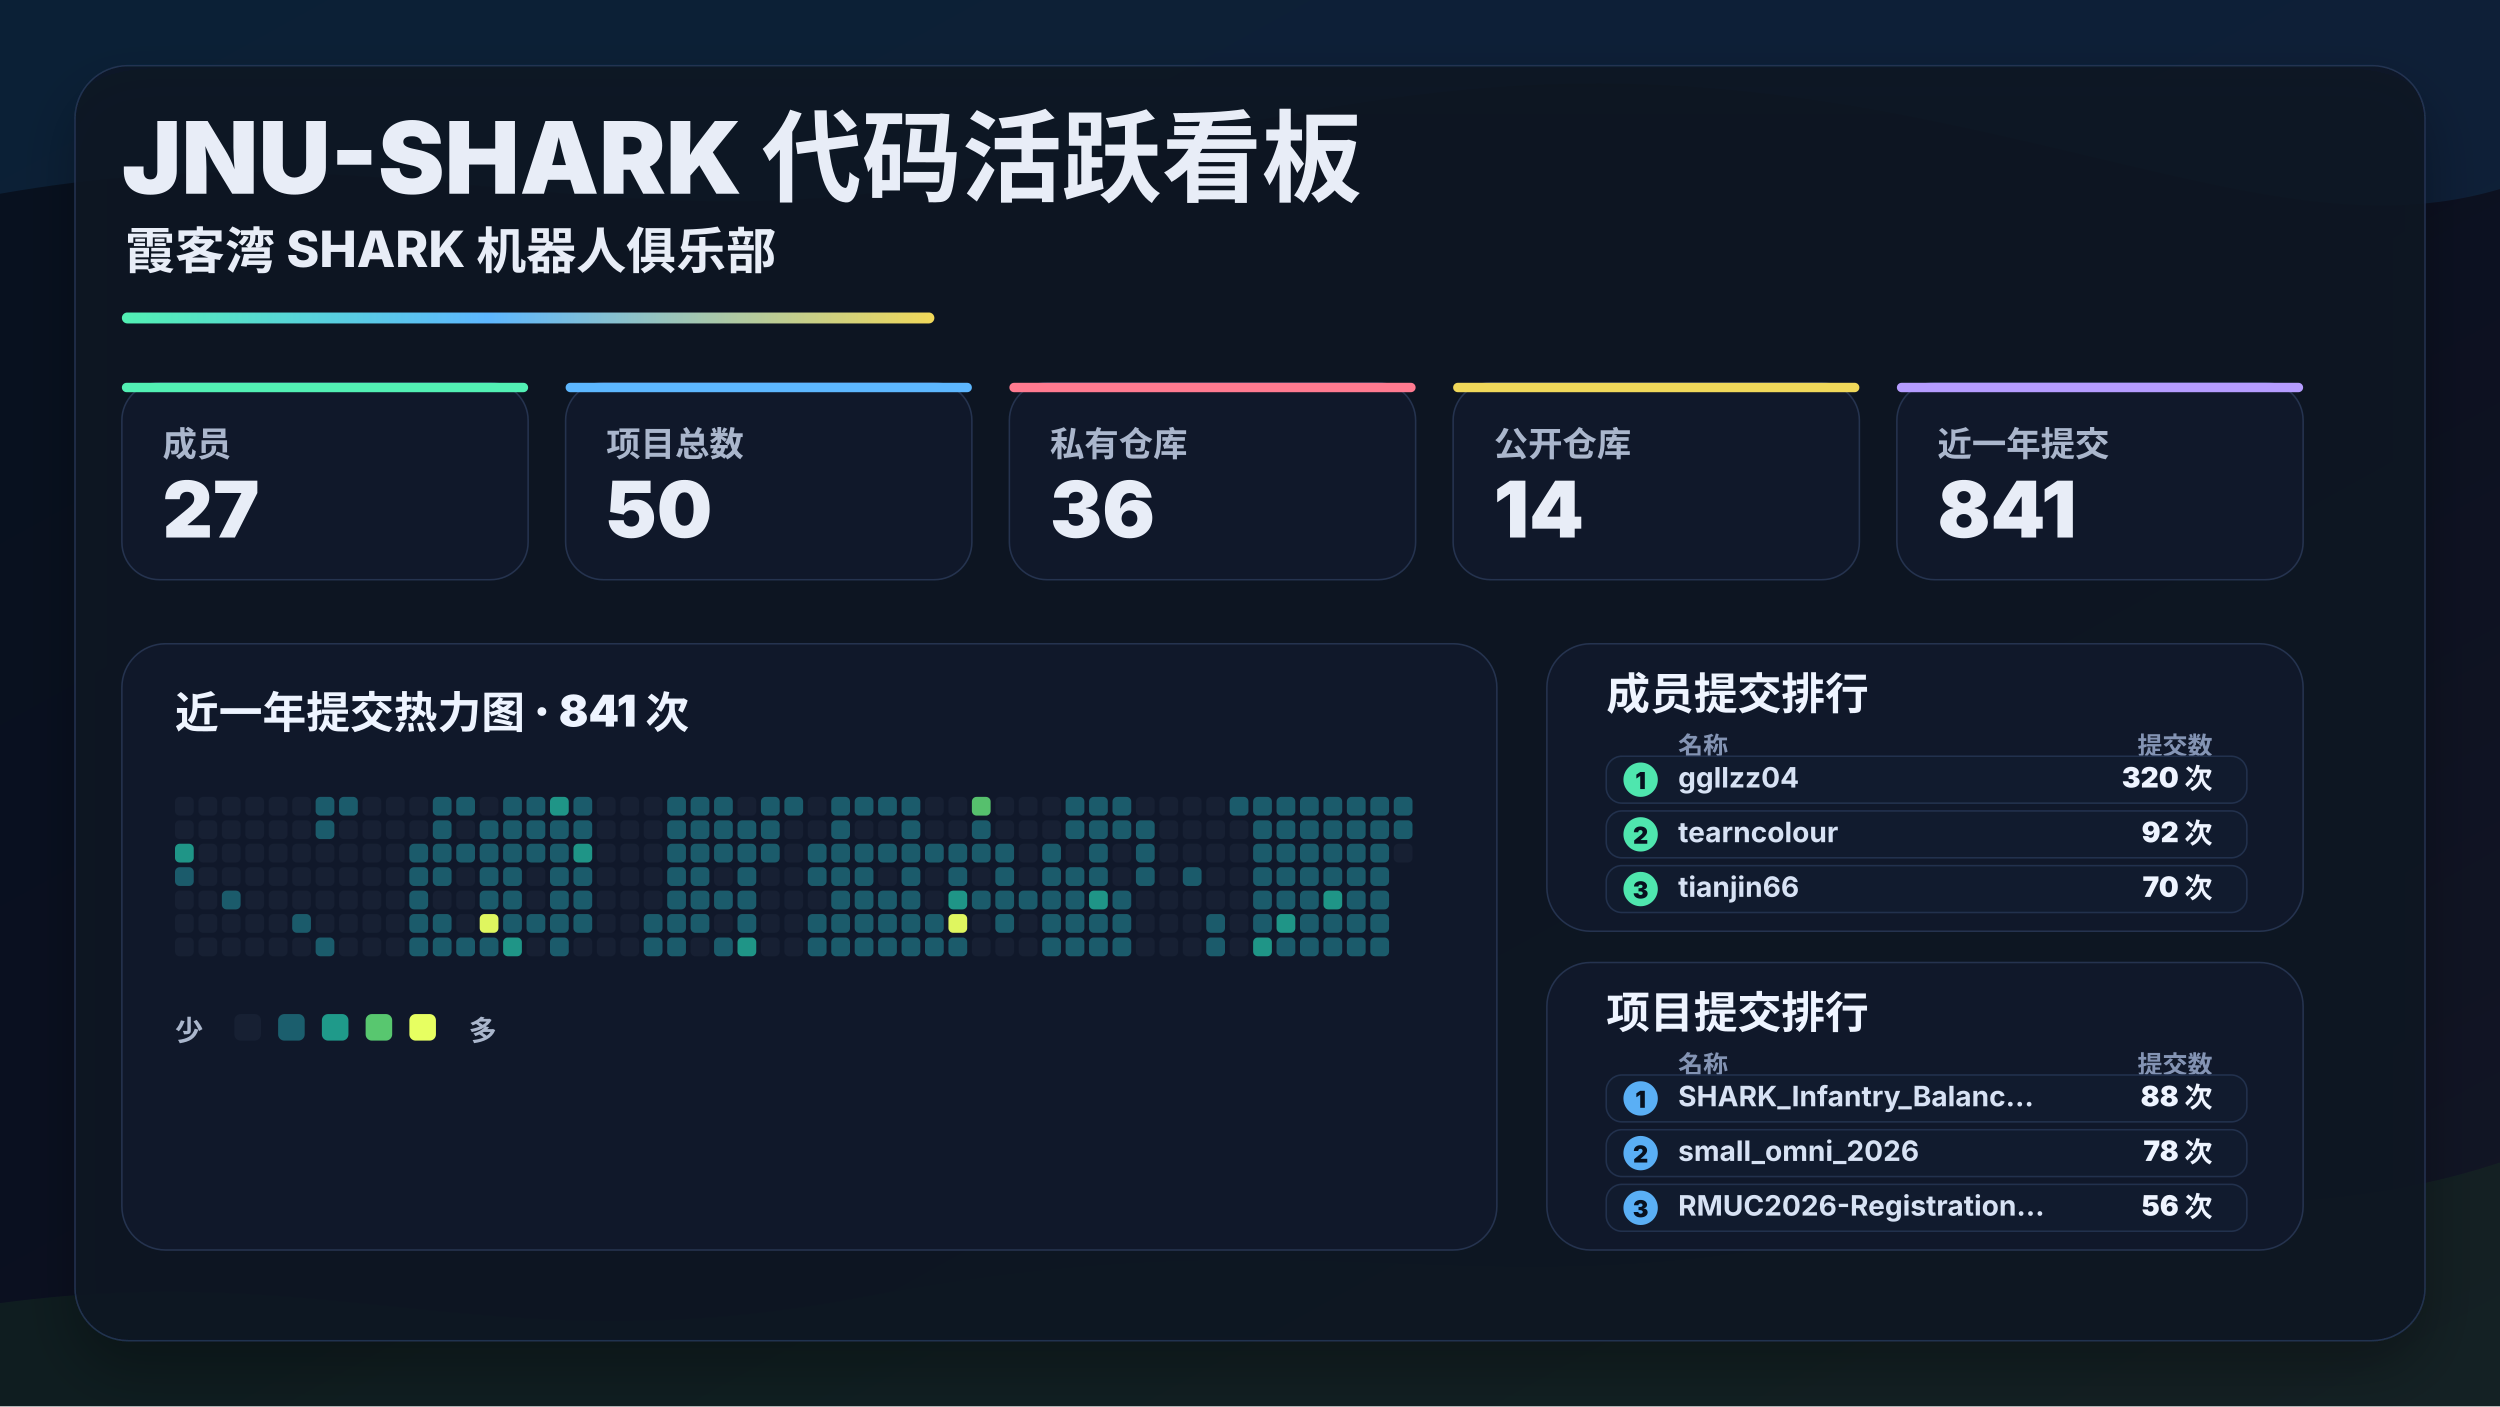
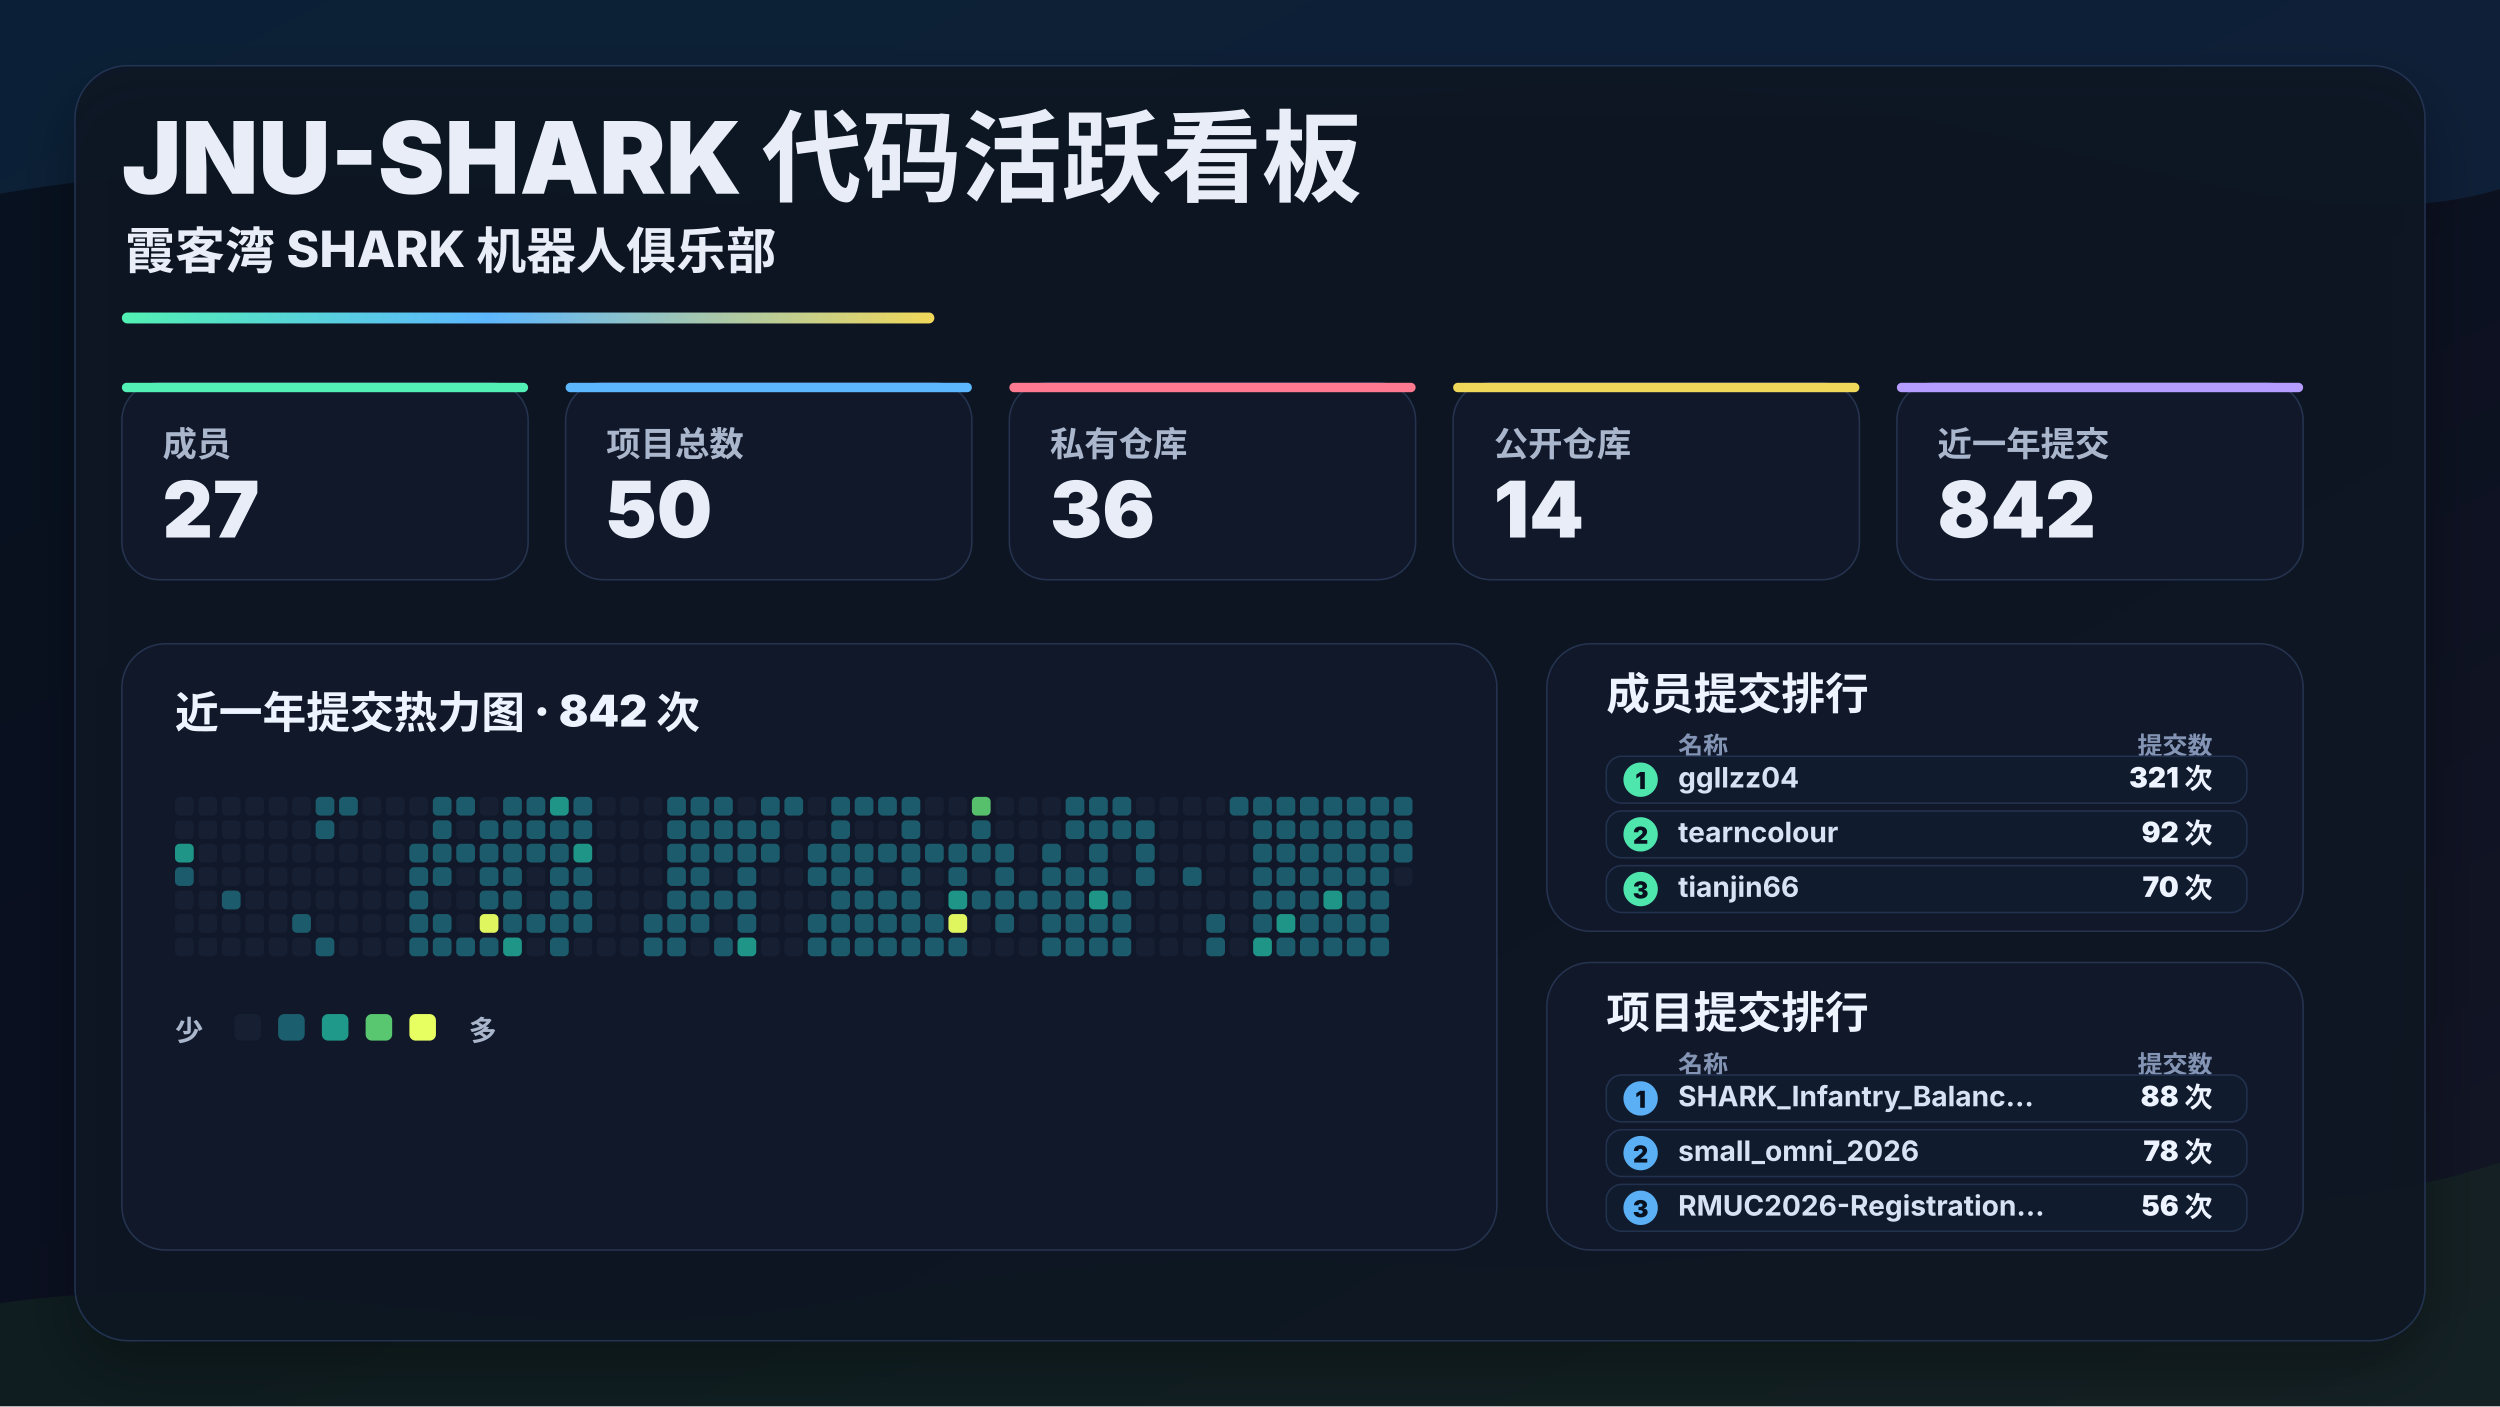
<svg xmlns="http://www.w3.org/2000/svg" width="1600" height="900" viewBox="0 0 1600 900" role="img" aria-labelledby="title desc">
  <defs>
    <linearGradient id="bg" x1="0" y1="0" x2="1" y2="1">
      <stop offset="0" stop-color="#07111f" />
      <stop offset="0.52" stop-color="#0b1020" />
      <stop offset="1" stop-color="#131625" />
    </linearGradient>
    <linearGradient id="hero" x1="0" y1="0" x2="1" y2="0">
      <stop offset="0" stop-color="#52f0b4" />
      <stop offset="0.45" stop-color="#5db7ff" />
      <stop offset="1" stop-color="#f0d85a" />
    </linearGradient>
    <filter id="softShadow" x="-10%" y="-10%" width="120%" height="120%">
      <feDropShadow dx="0" dy="18" stdDeviation="18" flood-color="#000000" flood-opacity="0.32" />
    </filter>
  </defs>
  <style>
    text { font-family: Inter, ui-sans-serif, system-ui, -apple-system, BlinkMacSystemFont, "Segoe UI", "PingFang SC", "Microsoft YaHei", sans-serif; fill: #e8edf7; }
    .title { font-size: 64px; font-weight: 900; letter-spacing: 0; }
    .subtitle { font-size: 32px; font-weight: 780; fill: #e8edf7; }
    .label { font-size: 22px; fill: #aab6cc; font-weight: 760; }
    .stat { font-size: 50px; font-weight: 900; }
    .section-title { font-size: 28px; font-weight: 860; fill: #eef4ff; }
    .table-head { font-size: 16px; fill: #8494b4; font-weight: 720; }
    .row-name { font-size: 18px; fill: #d7e2f4; font-weight: 720; }
    .row-value { font-size: 18px; fill: #eef4ff; font-weight: 860; }
    .rank { font-size: 15px; fill: #07111f; font-weight: 900; }
    .tiny { font-size: 18px; fill: #aab6cc; font-weight: 620; }
  </style>
  <rect width="1600" height="900" fill="url(#bg)" />
  <path d="M0 124 C250 80 385 160 620 114 C860 67 982 28 1220 74 C1392 108 1495 152 1600 121 L1600 0 L0 0 Z" fill="#12385c" opacity="0.38" />
  <path d="M0 834 C216 805 318 875 553 830 C835 776 935 837 1160 794 C1350 758 1464 789 1600 744 L1600 900 L0 900 Z" fill="#173622" opacity="0.36" />
  <g filter="url(#softShadow)">
    <rect x="48" y="42" width="1504" height="816" rx="34" fill="#0b1324" opacity="0.88" stroke="#263654" />
  </g>
  <text x="78" y="124" class="title">JNU-SHARK 代码活跃看板</text>
  <text x="80" y="172" class="subtitle">霞客湾 SHARK 机器人俱乐部</text>
  <rect x="78" y="200" width="520" height="7" rx="3.5" fill="url(#hero)" />
  <g>
    <rect x="78" y="245" width="260" height="126" rx="24" fill="#10182a" stroke="#25334f" />
    <rect x="78" y="245" width="260" height="6" rx="3" fill="#52f0b4" />
    <text x="104" y="292" class="label">成员</text>
    <text x="104" y="344" class="stat">27</text>
  </g>
  <g>
    <rect x="362" y="245" width="260" height="126" rx="24" fill="#10182a" stroke="#25334f" />
    <rect x="362" y="245" width="260" height="6" rx="3" fill="#5db7ff" />
    <text x="388" y="292" class="label">项目总数</text>
    <text x="388" y="344" class="stat">50</text>
  </g>
  <g>
    <rect x="646" y="245" width="260" height="126" rx="24" fill="#10182a" stroke="#25334f" />
    <rect x="646" y="245" width="260" height="6" rx="3" fill="#ff7a90" />
    <text x="672" y="292" class="label">私有仓库</text>
    <text x="672" y="344" class="stat">36</text>
  </g>
  <g>
    <rect x="930" y="245" width="260" height="126" rx="24" fill="#10182a" stroke="#25334f" />
    <rect x="930" y="245" width="260" height="6" rx="3" fill="#f0d85a" />
    <text x="956" y="292" class="label">公开仓库</text>
    <text x="956" y="344" class="stat">14</text>
  </g>
  <g>
    <rect x="1214" y="245" width="260" height="126" rx="24" fill="#10182a" stroke="#25334f" />
    <rect x="1214" y="245" width="260" height="6" rx="3" fill="#b59cff" />
    <text x="1240" y="292" class="label">近一年提交</text>
-     <text x="1240" y="344" class="stat">841</text>
+     <text x="1240" y="344" class="stat">842</text>
  </g>
  <rect x="78" y="412" width="880" height="388" rx="28" fill="#10182a" stroke="#25334f" />
-   <text x="112" y="466" class="section-title">近一年提交热力图 · 841 次</text>
+   <text x="112" y="466" class="section-title">近一年提交热力图 · 842 次</text>
  <rect x="112" y="510" width="12" height="12" rx="3" fill="#172033" opacity="0.96" />
  <rect x="112" y="525" width="12" height="12" rx="3" fill="#172033" opacity="0.96" />
  <rect x="112" y="540" width="12" height="12" rx="3" fill="#1f9a8a" opacity="0.96" />
  <rect x="112" y="555" width="12" height="12" rx="3" fill="#1b5e6d" opacity="0.96" />
  <rect x="112" y="570" width="12" height="12" rx="3" fill="#172033" opacity="0.96" />
  <rect x="112" y="585" width="12" height="12" rx="3" fill="#172033" opacity="0.96" />
  <rect x="112" y="600" width="12" height="12" rx="3" fill="#172033" opacity="0.96" />
  <rect x="127" y="510" width="12" height="12" rx="3" fill="#172033" opacity="0.96" />
  <rect x="127" y="525" width="12" height="12" rx="3" fill="#172033" opacity="0.96" />
  <rect x="127" y="540" width="12" height="12" rx="3" fill="#172033" opacity="0.96" />
  <rect x="127" y="555" width="12" height="12" rx="3" fill="#172033" opacity="0.96" />
  <rect x="127" y="570" width="12" height="12" rx="3" fill="#172033" opacity="0.96" />
  <rect x="127" y="585" width="12" height="12" rx="3" fill="#172033" opacity="0.96" />
  <rect x="127" y="600" width="12" height="12" rx="3" fill="#172033" opacity="0.96" />
  <rect x="142" y="510" width="12" height="12" rx="3" fill="#172033" opacity="0.96" />
  <rect x="142" y="525" width="12" height="12" rx="3" fill="#172033" opacity="0.96" />
  <rect x="142" y="540" width="12" height="12" rx="3" fill="#172033" opacity="0.96" />
  <rect x="142" y="555" width="12" height="12" rx="3" fill="#172033" opacity="0.96" />
  <rect x="142" y="570" width="12" height="12" rx="3" fill="#1b5e6d" opacity="0.96" />
  <rect x="142" y="585" width="12" height="12" rx="3" fill="#172033" opacity="0.96" />
  <rect x="142" y="600" width="12" height="12" rx="3" fill="#172033" opacity="0.96" />
  <rect x="157" y="510" width="12" height="12" rx="3" fill="#172033" opacity="0.96" />
  <rect x="157" y="525" width="12" height="12" rx="3" fill="#172033" opacity="0.96" />
  <rect x="157" y="540" width="12" height="12" rx="3" fill="#172033" opacity="0.96" />
  <rect x="157" y="555" width="12" height="12" rx="3" fill="#172033" opacity="0.96" />
  <rect x="157" y="570" width="12" height="12" rx="3" fill="#172033" opacity="0.96" />
  <rect x="157" y="585" width="12" height="12" rx="3" fill="#172033" opacity="0.96" />
  <rect x="157" y="600" width="12" height="12" rx="3" fill="#172033" opacity="0.96" />
  <rect x="172" y="510" width="12" height="12" rx="3" fill="#172033" opacity="0.96" />
  <rect x="172" y="525" width="12" height="12" rx="3" fill="#172033" opacity="0.96" />
  <rect x="172" y="540" width="12" height="12" rx="3" fill="#172033" opacity="0.96" />
  <rect x="172" y="555" width="12" height="12" rx="3" fill="#172033" opacity="0.96" />
  <rect x="172" y="570" width="12" height="12" rx="3" fill="#172033" opacity="0.96" />
  <rect x="172" y="585" width="12" height="12" rx="3" fill="#172033" opacity="0.96" />
  <rect x="172" y="600" width="12" height="12" rx="3" fill="#172033" opacity="0.96" />
  <rect x="187" y="510" width="12" height="12" rx="3" fill="#172033" opacity="0.96" />
  <rect x="187" y="525" width="12" height="12" rx="3" fill="#172033" opacity="0.96" />
  <rect x="187" y="540" width="12" height="12" rx="3" fill="#172033" opacity="0.96" />
  <rect x="187" y="555" width="12" height="12" rx="3" fill="#172033" opacity="0.96" />
  <rect x="187" y="570" width="12" height="12" rx="3" fill="#172033" opacity="0.96" />
  <rect x="187" y="585" width="12" height="12" rx="3" fill="#1b5e6d" opacity="0.96" />
  <rect x="187" y="600" width="12" height="12" rx="3" fill="#172033" opacity="0.96" />
  <rect x="202" y="510" width="12" height="12" rx="3" fill="#1b5e6d" opacity="0.96" />
  <rect x="202" y="525" width="12" height="12" rx="3" fill="#1b5e6d" opacity="0.96" />
  <rect x="202" y="540" width="12" height="12" rx="3" fill="#172033" opacity="0.96" />
  <rect x="202" y="555" width="12" height="12" rx="3" fill="#172033" opacity="0.96" />
  <rect x="202" y="570" width="12" height="12" rx="3" fill="#172033" opacity="0.96" />
  <rect x="202" y="585" width="12" height="12" rx="3" fill="#172033" opacity="0.96" />
  <rect x="202" y="600" width="12" height="12" rx="3" fill="#1b5e6d" opacity="0.96" />
  <rect x="217" y="510" width="12" height="12" rx="3" fill="#1b5e6d" opacity="0.96" />
  <rect x="217" y="525" width="12" height="12" rx="3" fill="#172033" opacity="0.96" />
  <rect x="217" y="540" width="12" height="12" rx="3" fill="#172033" opacity="0.96" />
  <rect x="217" y="555" width="12" height="12" rx="3" fill="#172033" opacity="0.96" />
  <rect x="217" y="570" width="12" height="12" rx="3" fill="#172033" opacity="0.96" />
  <rect x="217" y="585" width="12" height="12" rx="3" fill="#172033" opacity="0.96" />
  <rect x="217" y="600" width="12" height="12" rx="3" fill="#172033" opacity="0.96" />
  <rect x="232" y="510" width="12" height="12" rx="3" fill="#172033" opacity="0.96" />
  <rect x="232" y="525" width="12" height="12" rx="3" fill="#172033" opacity="0.96" />
  <rect x="232" y="540" width="12" height="12" rx="3" fill="#172033" opacity="0.96" />
  <rect x="232" y="555" width="12" height="12" rx="3" fill="#172033" opacity="0.96" />
  <rect x="232" y="570" width="12" height="12" rx="3" fill="#172033" opacity="0.96" />
  <rect x="232" y="585" width="12" height="12" rx="3" fill="#172033" opacity="0.96" />
  <rect x="232" y="600" width="12" height="12" rx="3" fill="#172033" opacity="0.96" />
  <rect x="247" y="510" width="12" height="12" rx="3" fill="#172033" opacity="0.96" />
  <rect x="247" y="525" width="12" height="12" rx="3" fill="#172033" opacity="0.96" />
  <rect x="247" y="540" width="12" height="12" rx="3" fill="#172033" opacity="0.96" />
  <rect x="247" y="555" width="12" height="12" rx="3" fill="#172033" opacity="0.96" />
  <rect x="247" y="570" width="12" height="12" rx="3" fill="#172033" opacity="0.96" />
  <rect x="247" y="585" width="12" height="12" rx="3" fill="#172033" opacity="0.96" />
  <rect x="247" y="600" width="12" height="12" rx="3" fill="#172033" opacity="0.96" />
  <rect x="262" y="510" width="12" height="12" rx="3" fill="#172033" opacity="0.96" />
  <rect x="262" y="525" width="12" height="12" rx="3" fill="#172033" opacity="0.96" />
  <rect x="262" y="540" width="12" height="12" rx="3" fill="#1b5e6d" opacity="0.96" />
  <rect x="262" y="555" width="12" height="12" rx="3" fill="#1b5e6d" opacity="0.96" />
  <rect x="262" y="570" width="12" height="12" rx="3" fill="#1b5e6d" opacity="0.96" />
  <rect x="262" y="585" width="12" height="12" rx="3" fill="#1b5e6d" opacity="0.96" />
  <rect x="262" y="600" width="12" height="12" rx="3" fill="#1b5e6d" opacity="0.96" />
  <rect x="277" y="510" width="12" height="12" rx="3" fill="#1b5e6d" opacity="0.96" />
  <rect x="277" y="525" width="12" height="12" rx="3" fill="#1b5e6d" opacity="0.96" />
  <rect x="277" y="540" width="12" height="12" rx="3" fill="#1b5e6d" opacity="0.96" />
  <rect x="277" y="555" width="12" height="12" rx="3" fill="#1b5e6d" opacity="0.96" />
  <rect x="277" y="570" width="12" height="12" rx="3" fill="#172033" opacity="0.96" />
  <rect x="277" y="585" width="12" height="12" rx="3" fill="#1b5e6d" opacity="0.96" />
  <rect x="277" y="600" width="12" height="12" rx="3" fill="#1b5e6d" opacity="0.96" />
  <rect x="292" y="510" width="12" height="12" rx="3" fill="#1b5e6d" opacity="0.96" />
  <rect x="292" y="525" width="12" height="12" rx="3" fill="#172033" opacity="0.96" />
  <rect x="292" y="540" width="12" height="12" rx="3" fill="#1b5e6d" opacity="0.96" />
  <rect x="292" y="555" width="12" height="12" rx="3" fill="#172033" opacity="0.96" />
  <rect x="292" y="570" width="12" height="12" rx="3" fill="#172033" opacity="0.96" />
  <rect x="292" y="585" width="12" height="12" rx="3" fill="#172033" opacity="0.96" />
  <rect x="292" y="600" width="12" height="12" rx="3" fill="#1b5e6d" opacity="0.96" />
  <rect x="307" y="510" width="12" height="12" rx="3" fill="#172033" opacity="0.96" />
  <rect x="307" y="525" width="12" height="12" rx="3" fill="#1b5e6d" opacity="0.96" />
  <rect x="307" y="540" width="12" height="12" rx="3" fill="#1b5e6d" opacity="0.96" />
  <rect x="307" y="555" width="12" height="12" rx="3" fill="#1b5e6d" opacity="0.96" />
  <rect x="307" y="570" width="12" height="12" rx="3" fill="#1b5e6d" opacity="0.96" />
  <rect x="307" y="585" width="12" height="12" rx="3" fill="#e7ff61" opacity="0.96" />
  <rect x="307" y="600" width="12" height="12" rx="3" fill="#1b5e6d" opacity="0.96" />
  <rect x="322" y="510" width="12" height="12" rx="3" fill="#1b5e6d" opacity="0.96" />
  <rect x="322" y="525" width="12" height="12" rx="3" fill="#1b5e6d" opacity="0.96" />
  <rect x="322" y="540" width="12" height="12" rx="3" fill="#1b5e6d" opacity="0.96" />
  <rect x="322" y="555" width="12" height="12" rx="3" fill="#1b5e6d" opacity="0.96" />
  <rect x="322" y="570" width="12" height="12" rx="3" fill="#1b5e6d" opacity="0.96" />
  <rect x="322" y="585" width="12" height="12" rx="3" fill="#1b5e6d" opacity="0.96" />
  <rect x="322" y="600" width="12" height="12" rx="3" fill="#1f9a8a" opacity="0.96" />
  <rect x="337" y="510" width="12" height="12" rx="3" fill="#1b5e6d" opacity="0.96" />
  <rect x="337" y="525" width="12" height="12" rx="3" fill="#1b5e6d" opacity="0.96" />
  <rect x="337" y="540" width="12" height="12" rx="3" fill="#1b5e6d" opacity="0.96" />
  <rect x="337" y="555" width="12" height="12" rx="3" fill="#172033" opacity="0.96" />
  <rect x="337" y="570" width="12" height="12" rx="3" fill="#172033" opacity="0.96" />
  <rect x="337" y="585" width="12" height="12" rx="3" fill="#1b5e6d" opacity="0.96" />
  <rect x="337" y="600" width="12" height="12" rx="3" fill="#172033" opacity="0.96" />
  <rect x="352" y="510" width="12" height="12" rx="3" fill="#1f9a8a" opacity="0.96" />
  <rect x="352" y="525" width="12" height="12" rx="3" fill="#1b5e6d" opacity="0.96" />
  <rect x="352" y="540" width="12" height="12" rx="3" fill="#1b5e6d" opacity="0.96" />
  <rect x="352" y="555" width="12" height="12" rx="3" fill="#1b5e6d" opacity="0.96" />
  <rect x="352" y="570" width="12" height="12" rx="3" fill="#1b5e6d" opacity="0.96" />
  <rect x="352" y="585" width="12" height="12" rx="3" fill="#1b5e6d" opacity="0.96" />
  <rect x="352" y="600" width="12" height="12" rx="3" fill="#1b5e6d" opacity="0.96" />
  <rect x="367" y="510" width="12" height="12" rx="3" fill="#1b5e6d" opacity="0.96" />
  <rect x="367" y="525" width="12" height="12" rx="3" fill="#1b5e6d" opacity="0.96" />
  <rect x="367" y="540" width="12" height="12" rx="3" fill="#1f9a8a" opacity="0.96" />
  <rect x="367" y="555" width="12" height="12" rx="3" fill="#1b5e6d" opacity="0.96" />
  <rect x="367" y="570" width="12" height="12" rx="3" fill="#1b5e6d" opacity="0.96" />
  <rect x="367" y="585" width="12" height="12" rx="3" fill="#1b5e6d" opacity="0.96" />
  <rect x="367" y="600" width="12" height="12" rx="3" fill="#172033" opacity="0.96" />
  <rect x="382" y="510" width="12" height="12" rx="3" fill="#172033" opacity="0.96" />
  <rect x="382" y="525" width="12" height="12" rx="3" fill="#172033" opacity="0.96" />
  <rect x="382" y="540" width="12" height="12" rx="3" fill="#172033" opacity="0.96" />
  <rect x="382" y="555" width="12" height="12" rx="3" fill="#172033" opacity="0.96" />
  <rect x="382" y="570" width="12" height="12" rx="3" fill="#172033" opacity="0.96" />
  <rect x="382" y="585" width="12" height="12" rx="3" fill="#172033" opacity="0.96" />
  <rect x="382" y="600" width="12" height="12" rx="3" fill="#172033" opacity="0.96" />
  <rect x="397" y="510" width="12" height="12" rx="3" fill="#172033" opacity="0.96" />
  <rect x="397" y="525" width="12" height="12" rx="3" fill="#172033" opacity="0.96" />
  <rect x="397" y="540" width="12" height="12" rx="3" fill="#172033" opacity="0.96" />
  <rect x="397" y="555" width="12" height="12" rx="3" fill="#172033" opacity="0.96" />
  <rect x="397" y="570" width="12" height="12" rx="3" fill="#172033" opacity="0.96" />
  <rect x="397" y="585" width="12" height="12" rx="3" fill="#172033" opacity="0.96" />
  <rect x="397" y="600" width="12" height="12" rx="3" fill="#172033" opacity="0.96" />
  <rect x="412" y="510" width="12" height="12" rx="3" fill="#172033" opacity="0.96" />
  <rect x="412" y="525" width="12" height="12" rx="3" fill="#172033" opacity="0.96" />
  <rect x="412" y="540" width="12" height="12" rx="3" fill="#172033" opacity="0.96" />
  <rect x="412" y="555" width="12" height="12" rx="3" fill="#172033" opacity="0.96" />
  <rect x="412" y="570" width="12" height="12" rx="3" fill="#172033" opacity="0.96" />
  <rect x="412" y="585" width="12" height="12" rx="3" fill="#1b5e6d" opacity="0.96" />
  <rect x="412" y="600" width="12" height="12" rx="3" fill="#1b5e6d" opacity="0.96" />
  <rect x="427" y="510" width="12" height="12" rx="3" fill="#1b5e6d" opacity="0.96" />
  <rect x="427" y="525" width="12" height="12" rx="3" fill="#1b5e6d" opacity="0.96" />
  <rect x="427" y="540" width="12" height="12" rx="3" fill="#1b5e6d" opacity="0.96" />
  <rect x="427" y="555" width="12" height="12" rx="3" fill="#1b5e6d" opacity="0.96" />
  <rect x="427" y="570" width="12" height="12" rx="3" fill="#1b5e6d" opacity="0.96" />
  <rect x="427" y="585" width="12" height="12" rx="3" fill="#1b5e6d" opacity="0.96" />
  <rect x="427" y="600" width="12" height="12" rx="3" fill="#1b5e6d" opacity="0.96" />
  <rect x="442" y="510" width="12" height="12" rx="3" fill="#1b5e6d" opacity="0.96" />
  <rect x="442" y="525" width="12" height="12" rx="3" fill="#1b5e6d" opacity="0.96" />
  <rect x="442" y="540" width="12" height="12" rx="3" fill="#1b5e6d" opacity="0.96" />
  <rect x="442" y="555" width="12" height="12" rx="3" fill="#1b5e6d" opacity="0.96" />
  <rect x="442" y="570" width="12" height="12" rx="3" fill="#1b5e6d" opacity="0.96" />
  <rect x="442" y="585" width="12" height="12" rx="3" fill="#1b5e6d" opacity="0.96" />
  <rect x="442" y="600" width="12" height="12" rx="3" fill="#172033" opacity="0.96" />
  <rect x="457" y="510" width="12" height="12" rx="3" fill="#1b5e6d" opacity="0.96" />
  <rect x="457" y="525" width="12" height="12" rx="3" fill="#1b5e6d" opacity="0.96" />
  <rect x="457" y="540" width="12" height="12" rx="3" fill="#1b5e6d" opacity="0.96" />
  <rect x="457" y="555" width="12" height="12" rx="3" fill="#172033" opacity="0.96" />
  <rect x="457" y="570" width="12" height="12" rx="3" fill="#1b5e6d" opacity="0.96" />
  <rect x="457" y="585" width="12" height="12" rx="3" fill="#172033" opacity="0.96" />
  <rect x="457" y="600" width="12" height="12" rx="3" fill="#1b5e6d" opacity="0.96" />
  <rect x="472" y="510" width="12" height="12" rx="3" fill="#172033" opacity="0.96" />
  <rect x="472" y="525" width="12" height="12" rx="3" fill="#1b5e6d" opacity="0.96" />
  <rect x="472" y="540" width="12" height="12" rx="3" fill="#1b5e6d" opacity="0.96" />
  <rect x="472" y="555" width="12" height="12" rx="3" fill="#1b5e6d" opacity="0.96" />
  <rect x="472" y="570" width="12" height="12" rx="3" fill="#1b5e6d" opacity="0.96" />
  <rect x="472" y="585" width="12" height="12" rx="3" fill="#1b5e6d" opacity="0.96" />
  <rect x="472" y="600" width="12" height="12" rx="3" fill="#1f9a8a" opacity="0.96" />
  <rect x="487" y="510" width="12" height="12" rx="3" fill="#1b5e6d" opacity="0.96" />
  <rect x="487" y="525" width="12" height="12" rx="3" fill="#1b5e6d" opacity="0.96" />
  <rect x="487" y="540" width="12" height="12" rx="3" fill="#1b5e6d" opacity="0.96" />
  <rect x="487" y="555" width="12" height="12" rx="3" fill="#172033" opacity="0.96" />
  <rect x="487" y="570" width="12" height="12" rx="3" fill="#172033" opacity="0.96" />
  <rect x="487" y="585" width="12" height="12" rx="3" fill="#172033" opacity="0.96" />
  <rect x="487" y="600" width="12" height="12" rx="3" fill="#172033" opacity="0.96" />
  <rect x="502" y="510" width="12" height="12" rx="3" fill="#1b5e6d" opacity="0.96" />
  <rect x="502" y="525" width="12" height="12" rx="3" fill="#172033" opacity="0.96" />
  <rect x="502" y="540" width="12" height="12" rx="3" fill="#172033" opacity="0.96" />
  <rect x="502" y="555" width="12" height="12" rx="3" fill="#172033" opacity="0.96" />
  <rect x="502" y="570" width="12" height="12" rx="3" fill="#172033" opacity="0.96" />
  <rect x="502" y="585" width="12" height="12" rx="3" fill="#172033" opacity="0.96" />
  <rect x="502" y="600" width="12" height="12" rx="3" fill="#172033" opacity="0.96" />
  <rect x="517" y="510" width="12" height="12" rx="3" fill="#172033" opacity="0.96" />
  <rect x="517" y="525" width="12" height="12" rx="3" fill="#172033" opacity="0.96" />
  <rect x="517" y="540" width="12" height="12" rx="3" fill="#1b5e6d" opacity="0.96" />
  <rect x="517" y="555" width="12" height="12" rx="3" fill="#1b5e6d" opacity="0.96" />
  <rect x="517" y="570" width="12" height="12" rx="3" fill="#172033" opacity="0.96" />
  <rect x="517" y="585" width="12" height="12" rx="3" fill="#1b5e6d" opacity="0.96" />
  <rect x="517" y="600" width="12" height="12" rx="3" fill="#1b5e6d" opacity="0.96" />
  <rect x="532" y="510" width="12" height="12" rx="3" fill="#1b5e6d" opacity="0.96" />
  <rect x="532" y="525" width="12" height="12" rx="3" fill="#1b5e6d" opacity="0.96" />
  <rect x="532" y="540" width="12" height="12" rx="3" fill="#1b5e6d" opacity="0.96" />
  <rect x="532" y="555" width="12" height="12" rx="3" fill="#1b5e6d" opacity="0.96" />
  <rect x="532" y="570" width="12" height="12" rx="3" fill="#1b5e6d" opacity="0.96" />
  <rect x="532" y="585" width="12" height="12" rx="3" fill="#1b5e6d" opacity="0.96" />
  <rect x="532" y="600" width="12" height="12" rx="3" fill="#1b5e6d" opacity="0.96" />
  <rect x="547" y="510" width="12" height="12" rx="3" fill="#1b5e6d" opacity="0.96" />
  <rect x="547" y="525" width="12" height="12" rx="3" fill="#172033" opacity="0.96" />
  <rect x="547" y="540" width="12" height="12" rx="3" fill="#1b5e6d" opacity="0.96" />
  <rect x="547" y="555" width="12" height="12" rx="3" fill="#1b5e6d" opacity="0.96" />
  <rect x="547" y="570" width="12" height="12" rx="3" fill="#1b5e6d" opacity="0.96" />
  <rect x="547" y="585" width="12" height="12" rx="3" fill="#1b5e6d" opacity="0.96" />
  <rect x="547" y="600" width="12" height="12" rx="3" fill="#1b5e6d" opacity="0.96" />
  <rect x="562" y="510" width="12" height="12" rx="3" fill="#1b5e6d" opacity="0.96" />
  <rect x="562" y="525" width="12" height="12" rx="3" fill="#172033" opacity="0.96" />
  <rect x="562" y="540" width="12" height="12" rx="3" fill="#1b5e6d" opacity="0.96" />
  <rect x="562" y="555" width="12" height="12" rx="3" fill="#172033" opacity="0.96" />
  <rect x="562" y="570" width="12" height="12" rx="3" fill="#1b5e6d" opacity="0.96" />
  <rect x="562" y="585" width="12" height="12" rx="3" fill="#1b5e6d" opacity="0.96" />
  <rect x="562" y="600" width="12" height="12" rx="3" fill="#1b5e6d" opacity="0.96" />
  <rect x="577" y="510" width="12" height="12" rx="3" fill="#1b5e6d" opacity="0.96" />
  <rect x="577" y="525" width="12" height="12" rx="3" fill="#1b5e6d" opacity="0.96" />
  <rect x="577" y="540" width="12" height="12" rx="3" fill="#1b5e6d" opacity="0.96" />
  <rect x="577" y="555" width="12" height="12" rx="3" fill="#1b5e6d" opacity="0.96" />
  <rect x="577" y="570" width="12" height="12" rx="3" fill="#1b5e6d" opacity="0.96" />
  <rect x="577" y="585" width="12" height="12" rx="3" fill="#1b5e6d" opacity="0.96" />
  <rect x="577" y="600" width="12" height="12" rx="3" fill="#1b5e6d" opacity="0.96" />
  <rect x="592" y="510" width="12" height="12" rx="3" fill="#172033" opacity="0.96" />
  <rect x="592" y="525" width="12" height="12" rx="3" fill="#172033" opacity="0.96" />
  <rect x="592" y="540" width="12" height="12" rx="3" fill="#1b5e6d" opacity="0.96" />
  <rect x="592" y="555" width="12" height="12" rx="3" fill="#172033" opacity="0.96" />
  <rect x="592" y="570" width="12" height="12" rx="3" fill="#172033" opacity="0.96" />
  <rect x="592" y="585" width="12" height="12" rx="3" fill="#1b5e6d" opacity="0.96" />
  <rect x="592" y="600" width="12" height="12" rx="3" fill="#1b5e6d" opacity="0.96" />
  <rect x="607" y="510" width="12" height="12" rx="3" fill="#172033" opacity="0.96" />
  <rect x="607" y="525" width="12" height="12" rx="3" fill="#172033" opacity="0.96" />
  <rect x="607" y="540" width="12" height="12" rx="3" fill="#1b5e6d" opacity="0.96" />
  <rect x="607" y="555" width="12" height="12" rx="3" fill="#1b5e6d" opacity="0.96" />
  <rect x="607" y="570" width="12" height="12" rx="3" fill="#1f9a8a" opacity="0.96" />
  <rect x="607" y="585" width="12" height="12" rx="3" fill="#e7ff61" opacity="0.96" />
  <rect x="607" y="600" width="12" height="12" rx="3" fill="#1b5e6d" opacity="0.96" />
  <rect x="622" y="510" width="12" height="12" rx="3" fill="#58c76f" opacity="0.96" />
  <rect x="622" y="525" width="12" height="12" rx="3" fill="#1b5e6d" opacity="0.96" />
  <rect x="622" y="540" width="12" height="12" rx="3" fill="#1b5e6d" opacity="0.96" />
  <rect x="622" y="555" width="12" height="12" rx="3" fill="#172033" opacity="0.96" />
  <rect x="622" y="570" width="12" height="12" rx="3" fill="#1b5e6d" opacity="0.96" />
  <rect x="622" y="585" width="12" height="12" rx="3" fill="#172033" opacity="0.96" />
  <rect x="622" y="600" width="12" height="12" rx="3" fill="#172033" opacity="0.96" />
  <rect x="637" y="510" width="12" height="12" rx="3" fill="#172033" opacity="0.96" />
  <rect x="637" y="525" width="12" height="12" rx="3" fill="#172033" opacity="0.96" />
  <rect x="637" y="540" width="12" height="12" rx="3" fill="#1b5e6d" opacity="0.96" />
  <rect x="637" y="555" width="12" height="12" rx="3" fill="#1b5e6d" opacity="0.96" />
  <rect x="637" y="570" width="12" height="12" rx="3" fill="#1b5e6d" opacity="0.96" />
  <rect x="637" y="585" width="12" height="12" rx="3" fill="#1b5e6d" opacity="0.96" />
  <rect x="637" y="600" width="12" height="12" rx="3" fill="#172033" opacity="0.96" />
  <rect x="652" y="510" width="12" height="12" rx="3" fill="#172033" opacity="0.96" />
  <rect x="652" y="525" width="12" height="12" rx="3" fill="#172033" opacity="0.96" />
  <rect x="652" y="540" width="12" height="12" rx="3" fill="#172033" opacity="0.96" />
  <rect x="652" y="555" width="12" height="12" rx="3" fill="#172033" opacity="0.96" />
  <rect x="652" y="570" width="12" height="12" rx="3" fill="#1b5e6d" opacity="0.96" />
  <rect x="652" y="585" width="12" height="12" rx="3" fill="#172033" opacity="0.96" />
  <rect x="652" y="600" width="12" height="12" rx="3" fill="#172033" opacity="0.96" />
  <rect x="667" y="510" width="12" height="12" rx="3" fill="#172033" opacity="0.96" />
  <rect x="667" y="525" width="12" height="12" rx="3" fill="#172033" opacity="0.96" />
  <rect x="667" y="540" width="12" height="12" rx="3" fill="#1b5e6d" opacity="0.96" />
  <rect x="667" y="555" width="12" height="12" rx="3" fill="#1b5e6d" opacity="0.96" />
  <rect x="667" y="570" width="12" height="12" rx="3" fill="#1b5e6d" opacity="0.96" />
  <rect x="667" y="585" width="12" height="12" rx="3" fill="#1b5e6d" opacity="0.96" />
  <rect x="667" y="600" width="12" height="12" rx="3" fill="#1b5e6d" opacity="0.96" />
  <rect x="682" y="510" width="12" height="12" rx="3" fill="#1b5e6d" opacity="0.96" />
  <rect x="682" y="525" width="12" height="12" rx="3" fill="#1b5e6d" opacity="0.96" />
  <rect x="682" y="540" width="12" height="12" rx="3" fill="#172033" opacity="0.96" />
  <rect x="682" y="555" width="12" height="12" rx="3" fill="#1b5e6d" opacity="0.96" />
  <rect x="682" y="570" width="12" height="12" rx="3" fill="#1b5e6d" opacity="0.96" />
  <rect x="682" y="585" width="12" height="12" rx="3" fill="#1b5e6d" opacity="0.96" />
  <rect x="682" y="600" width="12" height="12" rx="3" fill="#1b5e6d" opacity="0.96" />
  <rect x="697" y="510" width="12" height="12" rx="3" fill="#1b5e6d" opacity="0.96" />
  <rect x="697" y="525" width="12" height="12" rx="3" fill="#1b5e6d" opacity="0.96" />
  <rect x="697" y="540" width="12" height="12" rx="3" fill="#1b5e6d" opacity="0.96" />
  <rect x="697" y="555" width="12" height="12" rx="3" fill="#1b5e6d" opacity="0.96" />
  <rect x="697" y="570" width="12" height="12" rx="3" fill="#1f9a8a" opacity="0.96" />
  <rect x="697" y="585" width="12" height="12" rx="3" fill="#1b5e6d" opacity="0.96" />
  <rect x="697" y="600" width="12" height="12" rx="3" fill="#1b5e6d" opacity="0.96" />
  <rect x="712" y="510" width="12" height="12" rx="3" fill="#1b5e6d" opacity="0.96" />
  <rect x="712" y="525" width="12" height="12" rx="3" fill="#1b5e6d" opacity="0.96" />
  <rect x="712" y="540" width="12" height="12" rx="3" fill="#172033" opacity="0.96" />
  <rect x="712" y="555" width="12" height="12" rx="3" fill="#172033" opacity="0.96" />
  <rect x="712" y="570" width="12" height="12" rx="3" fill="#1b5e6d" opacity="0.96" />
  <rect x="712" y="585" width="12" height="12" rx="3" fill="#1b5e6d" opacity="0.96" />
  <rect x="712" y="600" width="12" height="12" rx="3" fill="#1b5e6d" opacity="0.96" />
  <rect x="727" y="510" width="12" height="12" rx="3" fill="#172033" opacity="0.96" />
  <rect x="727" y="525" width="12" height="12" rx="3" fill="#1b5e6d" opacity="0.96" />
  <rect x="727" y="540" width="12" height="12" rx="3" fill="#1b5e6d" opacity="0.96" />
  <rect x="727" y="555" width="12" height="12" rx="3" fill="#1b5e6d" opacity="0.96" />
  <rect x="727" y="570" width="12" height="12" rx="3" fill="#172033" opacity="0.96" />
  <rect x="727" y="585" width="12" height="12" rx="3" fill="#172033" opacity="0.96" />
  <rect x="727" y="600" width="12" height="12" rx="3" fill="#172033" opacity="0.96" />
  <rect x="742" y="510" width="12" height="12" rx="3" fill="#172033" opacity="0.96" />
  <rect x="742" y="525" width="12" height="12" rx="3" fill="#172033" opacity="0.96" />
  <rect x="742" y="540" width="12" height="12" rx="3" fill="#172033" opacity="0.96" />
  <rect x="742" y="555" width="12" height="12" rx="3" fill="#172033" opacity="0.96" />
  <rect x="742" y="570" width="12" height="12" rx="3" fill="#172033" opacity="0.96" />
  <rect x="742" y="585" width="12" height="12" rx="3" fill="#172033" opacity="0.96" />
  <rect x="742" y="600" width="12" height="12" rx="3" fill="#172033" opacity="0.96" />
  <rect x="757" y="510" width="12" height="12" rx="3" fill="#172033" opacity="0.96" />
  <rect x="757" y="525" width="12" height="12" rx="3" fill="#172033" opacity="0.96" />
  <rect x="757" y="540" width="12" height="12" rx="3" fill="#172033" opacity="0.96" />
  <rect x="757" y="555" width="12" height="12" rx="3" fill="#1b5e6d" opacity="0.96" />
  <rect x="757" y="570" width="12" height="12" rx="3" fill="#172033" opacity="0.96" />
  <rect x="757" y="585" width="12" height="12" rx="3" fill="#172033" opacity="0.96" />
  <rect x="757" y="600" width="12" height="12" rx="3" fill="#172033" opacity="0.96" />
  <rect x="772" y="510" width="12" height="12" rx="3" fill="#172033" opacity="0.96" />
  <rect x="772" y="525" width="12" height="12" rx="3" fill="#172033" opacity="0.96" />
  <rect x="772" y="540" width="12" height="12" rx="3" fill="#172033" opacity="0.96" />
  <rect x="772" y="555" width="12" height="12" rx="3" fill="#172033" opacity="0.96" />
  <rect x="772" y="570" width="12" height="12" rx="3" fill="#172033" opacity="0.96" />
  <rect x="772" y="585" width="12" height="12" rx="3" fill="#1b5e6d" opacity="0.96" />
  <rect x="772" y="600" width="12" height="12" rx="3" fill="#1b5e6d" opacity="0.96" />
  <rect x="787" y="510" width="12" height="12" rx="3" fill="#1b5e6d" opacity="0.96" />
  <rect x="787" y="525" width="12" height="12" rx="3" fill="#172033" opacity="0.96" />
  <rect x="787" y="540" width="12" height="12" rx="3" fill="#172033" opacity="0.96" />
  <rect x="787" y="555" width="12" height="12" rx="3" fill="#172033" opacity="0.96" />
  <rect x="787" y="570" width="12" height="12" rx="3" fill="#172033" opacity="0.96" />
  <rect x="787" y="585" width="12" height="12" rx="3" fill="#172033" opacity="0.96" />
  <rect x="787" y="600" width="12" height="12" rx="3" fill="#172033" opacity="0.96" />
  <rect x="802" y="510" width="12" height="12" rx="3" fill="#1b5e6d" opacity="0.96" />
  <rect x="802" y="525" width="12" height="12" rx="3" fill="#1b5e6d" opacity="0.96" />
  <rect x="802" y="540" width="12" height="12" rx="3" fill="#1b5e6d" opacity="0.96" />
  <rect x="802" y="555" width="12" height="12" rx="3" fill="#1b5e6d" opacity="0.96" />
  <rect x="802" y="570" width="12" height="12" rx="3" fill="#1b5e6d" opacity="0.96" />
  <rect x="802" y="585" width="12" height="12" rx="3" fill="#1b5e6d" opacity="0.96" />
  <rect x="802" y="600" width="12" height="12" rx="3" fill="#1f9a8a" opacity="0.96" />
  <rect x="817" y="510" width="12" height="12" rx="3" fill="#1b5e6d" opacity="0.96" />
  <rect x="817" y="525" width="12" height="12" rx="3" fill="#1b5e6d" opacity="0.96" />
  <rect x="817" y="540" width="12" height="12" rx="3" fill="#1b5e6d" opacity="0.96" />
  <rect x="817" y="555" width="12" height="12" rx="3" fill="#1b5e6d" opacity="0.96" />
  <rect x="817" y="570" width="12" height="12" rx="3" fill="#1b5e6d" opacity="0.96" />
  <rect x="817" y="585" width="12" height="12" rx="3" fill="#1f9a8a" opacity="0.96" />
  <rect x="817" y="600" width="12" height="12" rx="3" fill="#1b5e6d" opacity="0.96" />
  <rect x="832" y="510" width="12" height="12" rx="3" fill="#1b5e6d" opacity="0.96" />
  <rect x="832" y="525" width="12" height="12" rx="3" fill="#1b5e6d" opacity="0.96" />
  <rect x="832" y="540" width="12" height="12" rx="3" fill="#1b5e6d" opacity="0.96" />
  <rect x="832" y="555" width="12" height="12" rx="3" fill="#1b5e6d" opacity="0.96" />
  <rect x="832" y="570" width="12" height="12" rx="3" fill="#1b5e6d" opacity="0.96" />
  <rect x="832" y="585" width="12" height="12" rx="3" fill="#1b5e6d" opacity="0.96" />
  <rect x="832" y="600" width="12" height="12" rx="3" fill="#1b5e6d" opacity="0.96" />
  <rect x="847" y="510" width="12" height="12" rx="3" fill="#1b5e6d" opacity="0.96" />
  <rect x="847" y="525" width="12" height="12" rx="3" fill="#1b5e6d" opacity="0.96" />
  <rect x="847" y="540" width="12" height="12" rx="3" fill="#1b5e6d" opacity="0.96" />
  <rect x="847" y="555" width="12" height="12" rx="3" fill="#1b5e6d" opacity="0.96" />
  <rect x="847" y="570" width="12" height="12" rx="3" fill="#1f9a8a" opacity="0.96" />
  <rect x="847" y="585" width="12" height="12" rx="3" fill="#1b5e6d" opacity="0.96" />
  <rect x="847" y="600" width="12" height="12" rx="3" fill="#1b5e6d" opacity="0.96" />
  <rect x="862" y="510" width="12" height="12" rx="3" fill="#1b5e6d" opacity="0.96" />
  <rect x="862" y="525" width="12" height="12" rx="3" fill="#1b5e6d" opacity="0.96" />
  <rect x="862" y="540" width="12" height="12" rx="3" fill="#1b5e6d" opacity="0.96" />
  <rect x="862" y="555" width="12" height="12" rx="3" fill="#1b5e6d" opacity="0.96" />
  <rect x="862" y="570" width="12" height="12" rx="3" fill="#1b5e6d" opacity="0.96" />
  <rect x="862" y="585" width="12" height="12" rx="3" fill="#1b5e6d" opacity="0.96" />
  <rect x="862" y="600" width="12" height="12" rx="3" fill="#1b5e6d" opacity="0.96" />
  <rect x="877" y="510" width="12" height="12" rx="3" fill="#1b5e6d" opacity="0.96" />
  <rect x="877" y="525" width="12" height="12" rx="3" fill="#1b5e6d" opacity="0.96" />
  <rect x="877" y="540" width="12" height="12" rx="3" fill="#1b5e6d" opacity="0.96" />
  <rect x="877" y="555" width="12" height="12" rx="3" fill="#1b5e6d" opacity="0.96" />
  <rect x="877" y="570" width="12" height="12" rx="3" fill="#1b5e6d" opacity="0.96" />
  <rect x="877" y="585" width="12" height="12" rx="3" fill="#1b5e6d" opacity="0.96" />
  <rect x="877" y="600" width="12" height="12" rx="3" fill="#1b5e6d" opacity="0.96" />
  <rect x="892" y="510" width="12" height="12" rx="3" fill="#1b5e6d" opacity="0.96" />
  <rect x="892" y="525" width="12" height="12" rx="3" fill="#1b5e6d" opacity="0.96" />
-   <rect x="892" y="540" width="12" height="12" rx="3" fill="#172033" opacity="0.96" />
+   <rect x="892" y="540" width="12" height="12" rx="3" fill="#1b5e6d" opacity="0.96" />
+   <rect x="892" y="555" width="12" height="12" rx="3" fill="#172033" opacity="0.96" />
  <text x="112" y="666" class="tiny">少</text>
  <rect x="150" y="649" width="17" height="17" rx="4" fill="#172033" />
  <rect x="178" y="649" width="17" height="17" rx="4" fill="#1b5e6d" />
  <rect x="206" y="649" width="17" height="17" rx="4" fill="#1f9a8a" />
  <rect x="234" y="649" width="17" height="17" rx="4" fill="#58c76f" />
  <rect x="262" y="649" width="17" height="17" rx="4" fill="#e7ff61" />
  <text x="300" y="666" class="tiny">多</text>
  <rect x="990" y="412" width="484" height="184" rx="28" fill="#10182a" stroke="#25334f" />
  <text x="1028" y="454" class="section-title">成员提交排行</text>
  <text x="1074" y="483" class="table-head">名称</text>
  <text x="1416" y="483" class="table-head" text-anchor="end">提交数</text>
  <g>
    <rect x="1028" y="484" width="410" height="30" rx="10" fill="#111b2e" stroke="#22314d" />
    <circle cx="1050" cy="499" r="11" fill="#52f0b4" opacity="0.95" />
    <text x="1050" y="505" class="rank" text-anchor="middle">1</text>
    <text x="1074" y="504" class="row-name">ggllzz04</text>
-     <text x="1416" y="504" class="row-value" text-anchor="end">320 次</text>
+     <text x="1416" y="504" class="row-value" text-anchor="end">321 次</text>
  </g>
  <g>
    <rect x="1028" y="519" width="410" height="30" rx="10" fill="#111b2e" stroke="#22314d" />
    <circle cx="1050" cy="534" r="11" fill="#52f0b4" opacity="0.95" />
    <text x="1050" y="540" class="rank" text-anchor="middle">2</text>
    <text x="1074" y="539" class="row-name">tearncolour</text>
    <text x="1416" y="539" class="row-value" text-anchor="end">92 次</text>
  </g>
  <g>
    <rect x="1028" y="554" width="410" height="30" rx="10" fill="#111b2e" stroke="#22314d" />
    <circle cx="1050" cy="569" r="11" fill="#52f0b4" opacity="0.95" />
    <text x="1050" y="575" class="rank" text-anchor="middle">3</text>
    <text x="1074" y="574" class="row-name">tianjin66</text>
    <text x="1416" y="574" class="row-value" text-anchor="end">70 次</text>
  </g>
  <rect x="990" y="616" width="484" height="184" rx="28" fill="#10182a" stroke="#25334f" />
  <text x="1028" y="658" class="section-title">项目提交排行</text>
  <text x="1074" y="687" class="table-head">名称</text>
  <text x="1416" y="687" class="table-head" text-anchor="end">提交数</text>
  <g>
    <rect x="1028" y="688" width="410" height="30" rx="10" fill="#111b2e" stroke="#22314d" />
    <circle cx="1050" cy="703" r="11" fill="#5db7ff" opacity="0.95" />
    <text x="1050" y="709" class="rank" text-anchor="middle">1</text>
    <text x="1074" y="708" class="row-name">SHARK_Infantry_Balanc...</text>
    <text x="1416" y="708" class="row-value" text-anchor="end">88 次</text>
  </g>
  <g>
    <rect x="1028" y="723" width="410" height="30" rx="10" fill="#111b2e" stroke="#22314d" />
    <circle cx="1050" cy="738" r="11" fill="#5db7ff" opacity="0.95" />
    <text x="1050" y="744" class="rank" text-anchor="middle">2</text>
    <text x="1074" y="743" class="row-name">small_omni_2026</text>
    <text x="1416" y="743" class="row-value" text-anchor="end">78 次</text>
  </g>
  <g>
    <rect x="1028" y="758" width="410" height="30" rx="10" fill="#111b2e" stroke="#22314d" />
    <circle cx="1050" cy="773" r="11" fill="#5db7ff" opacity="0.95" />
    <text x="1050" y="779" class="rank" text-anchor="middle">3</text>
    <text x="1074" y="778" class="row-name">RMUC2026-Registration...</text>
    <text x="1416" y="778" class="row-value" text-anchor="end">56 次</text>
  </g>
</svg>
